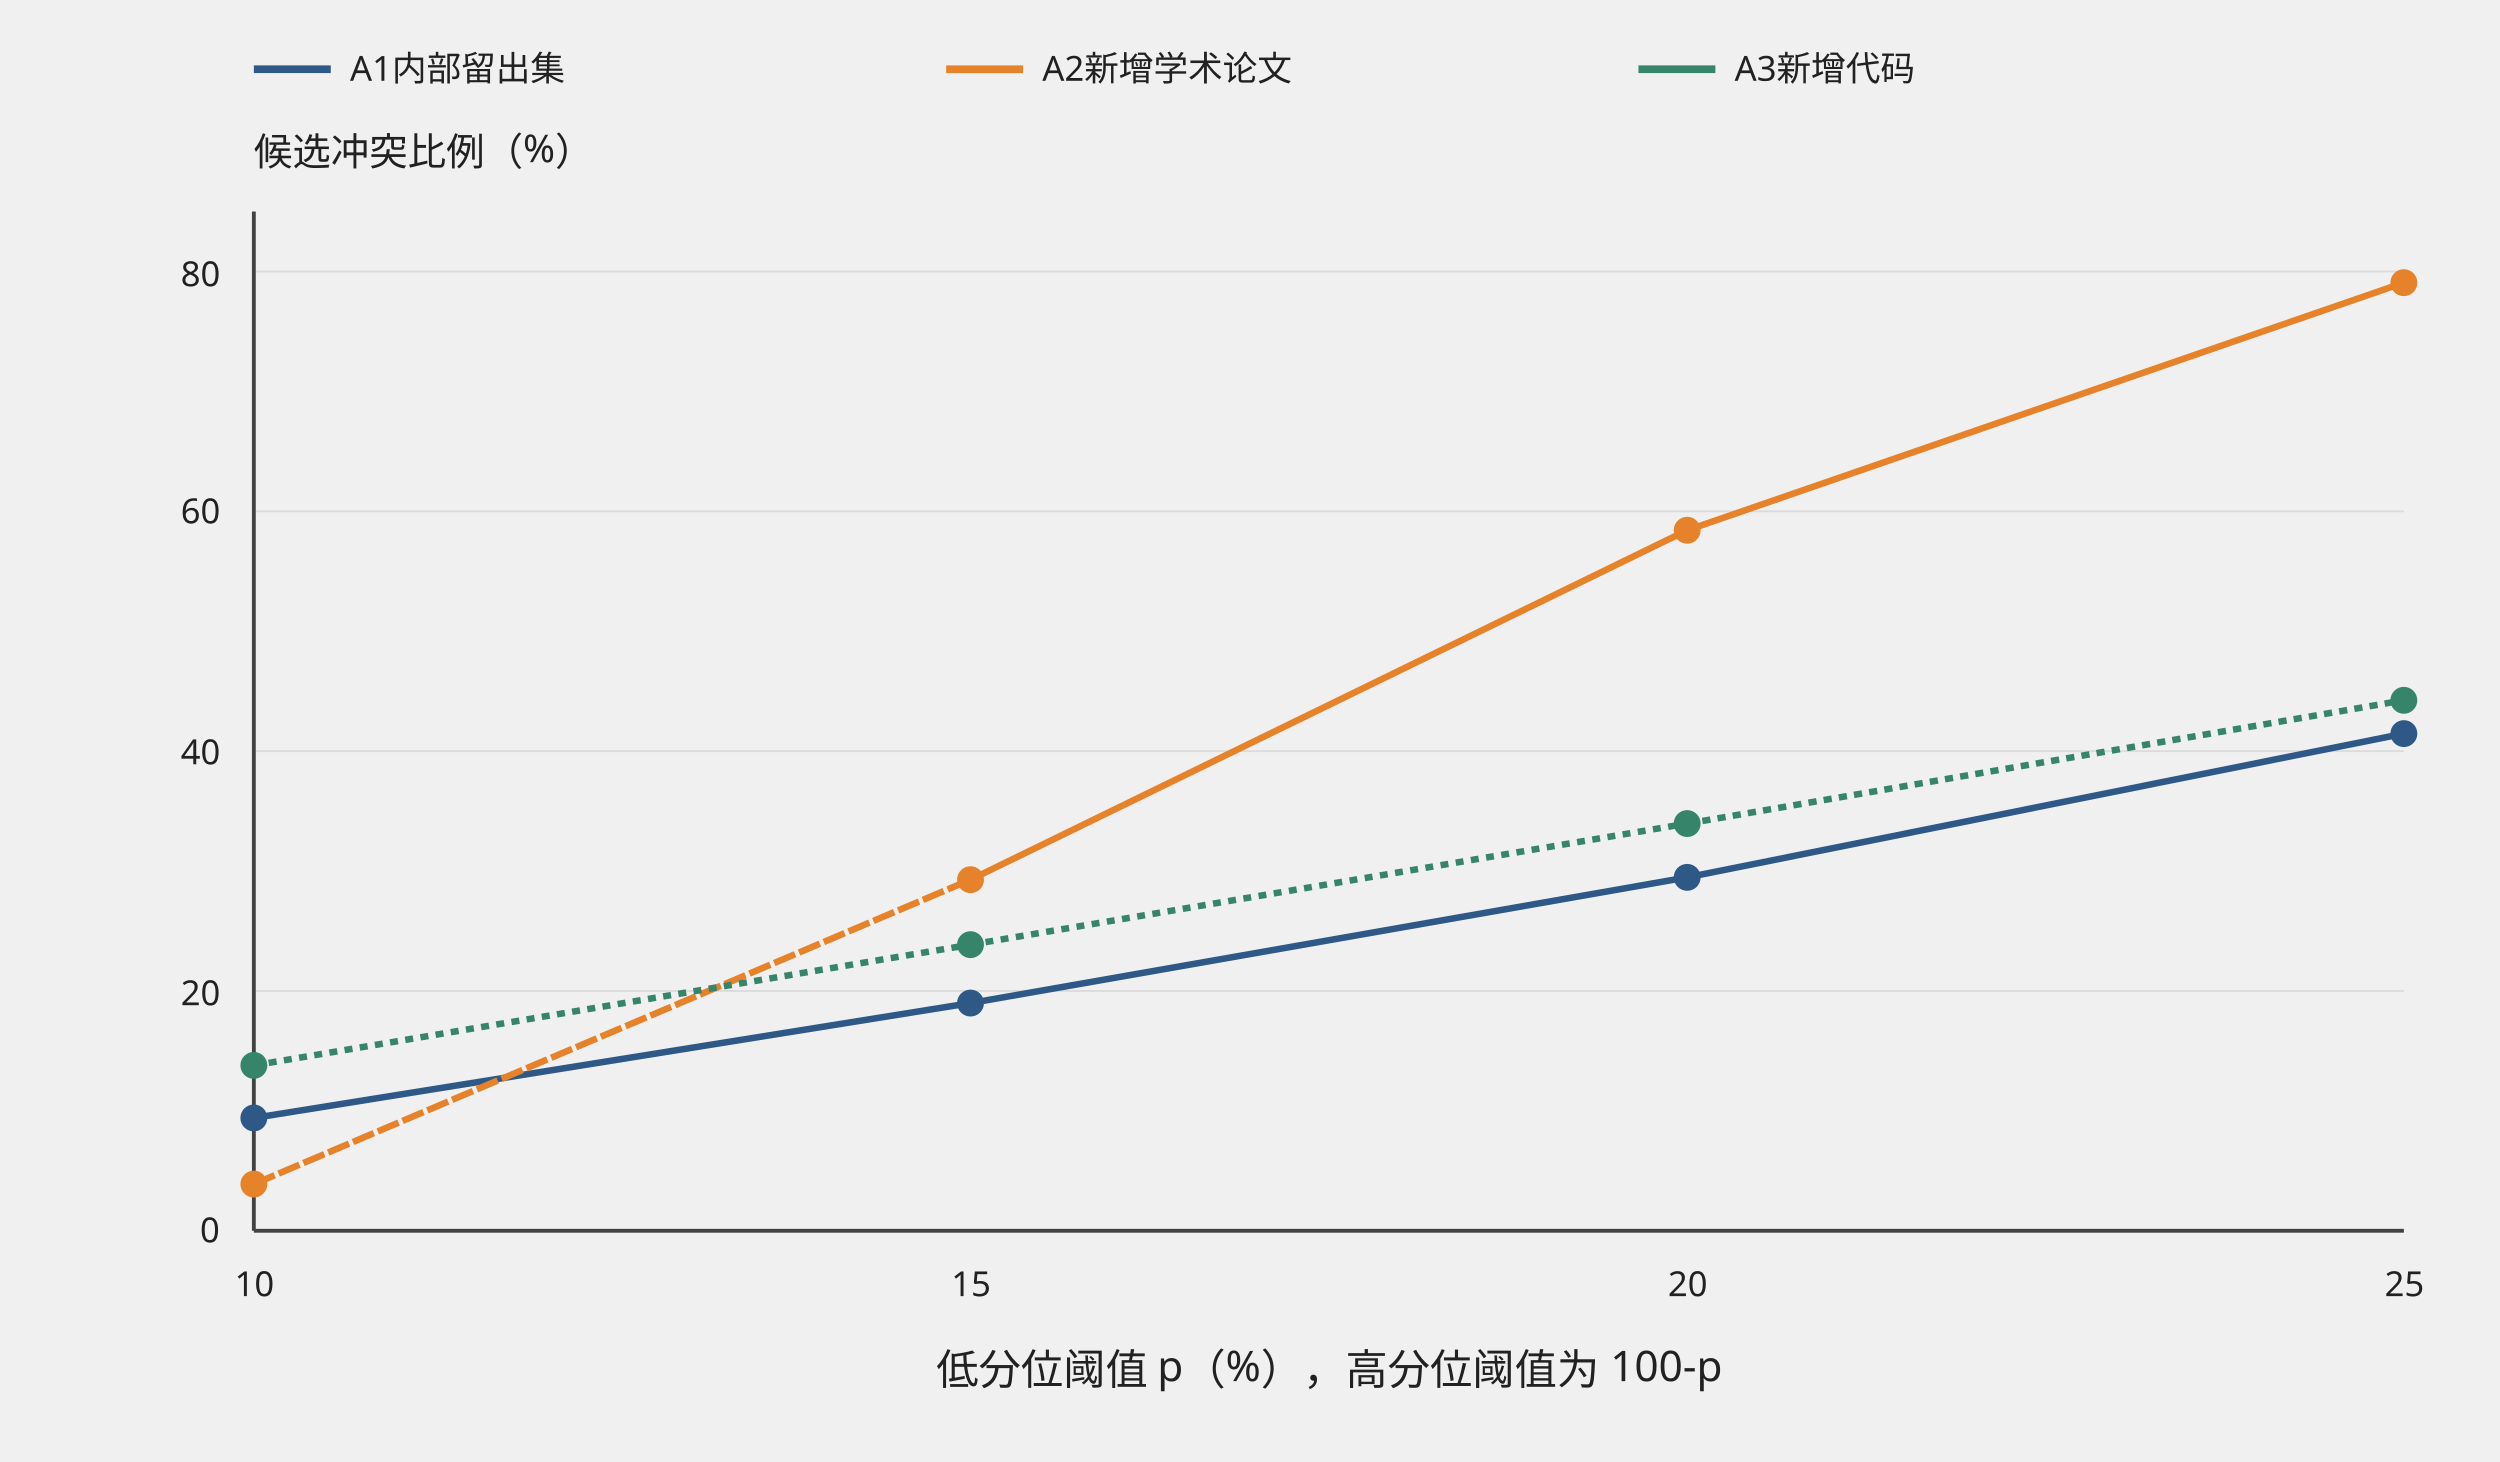
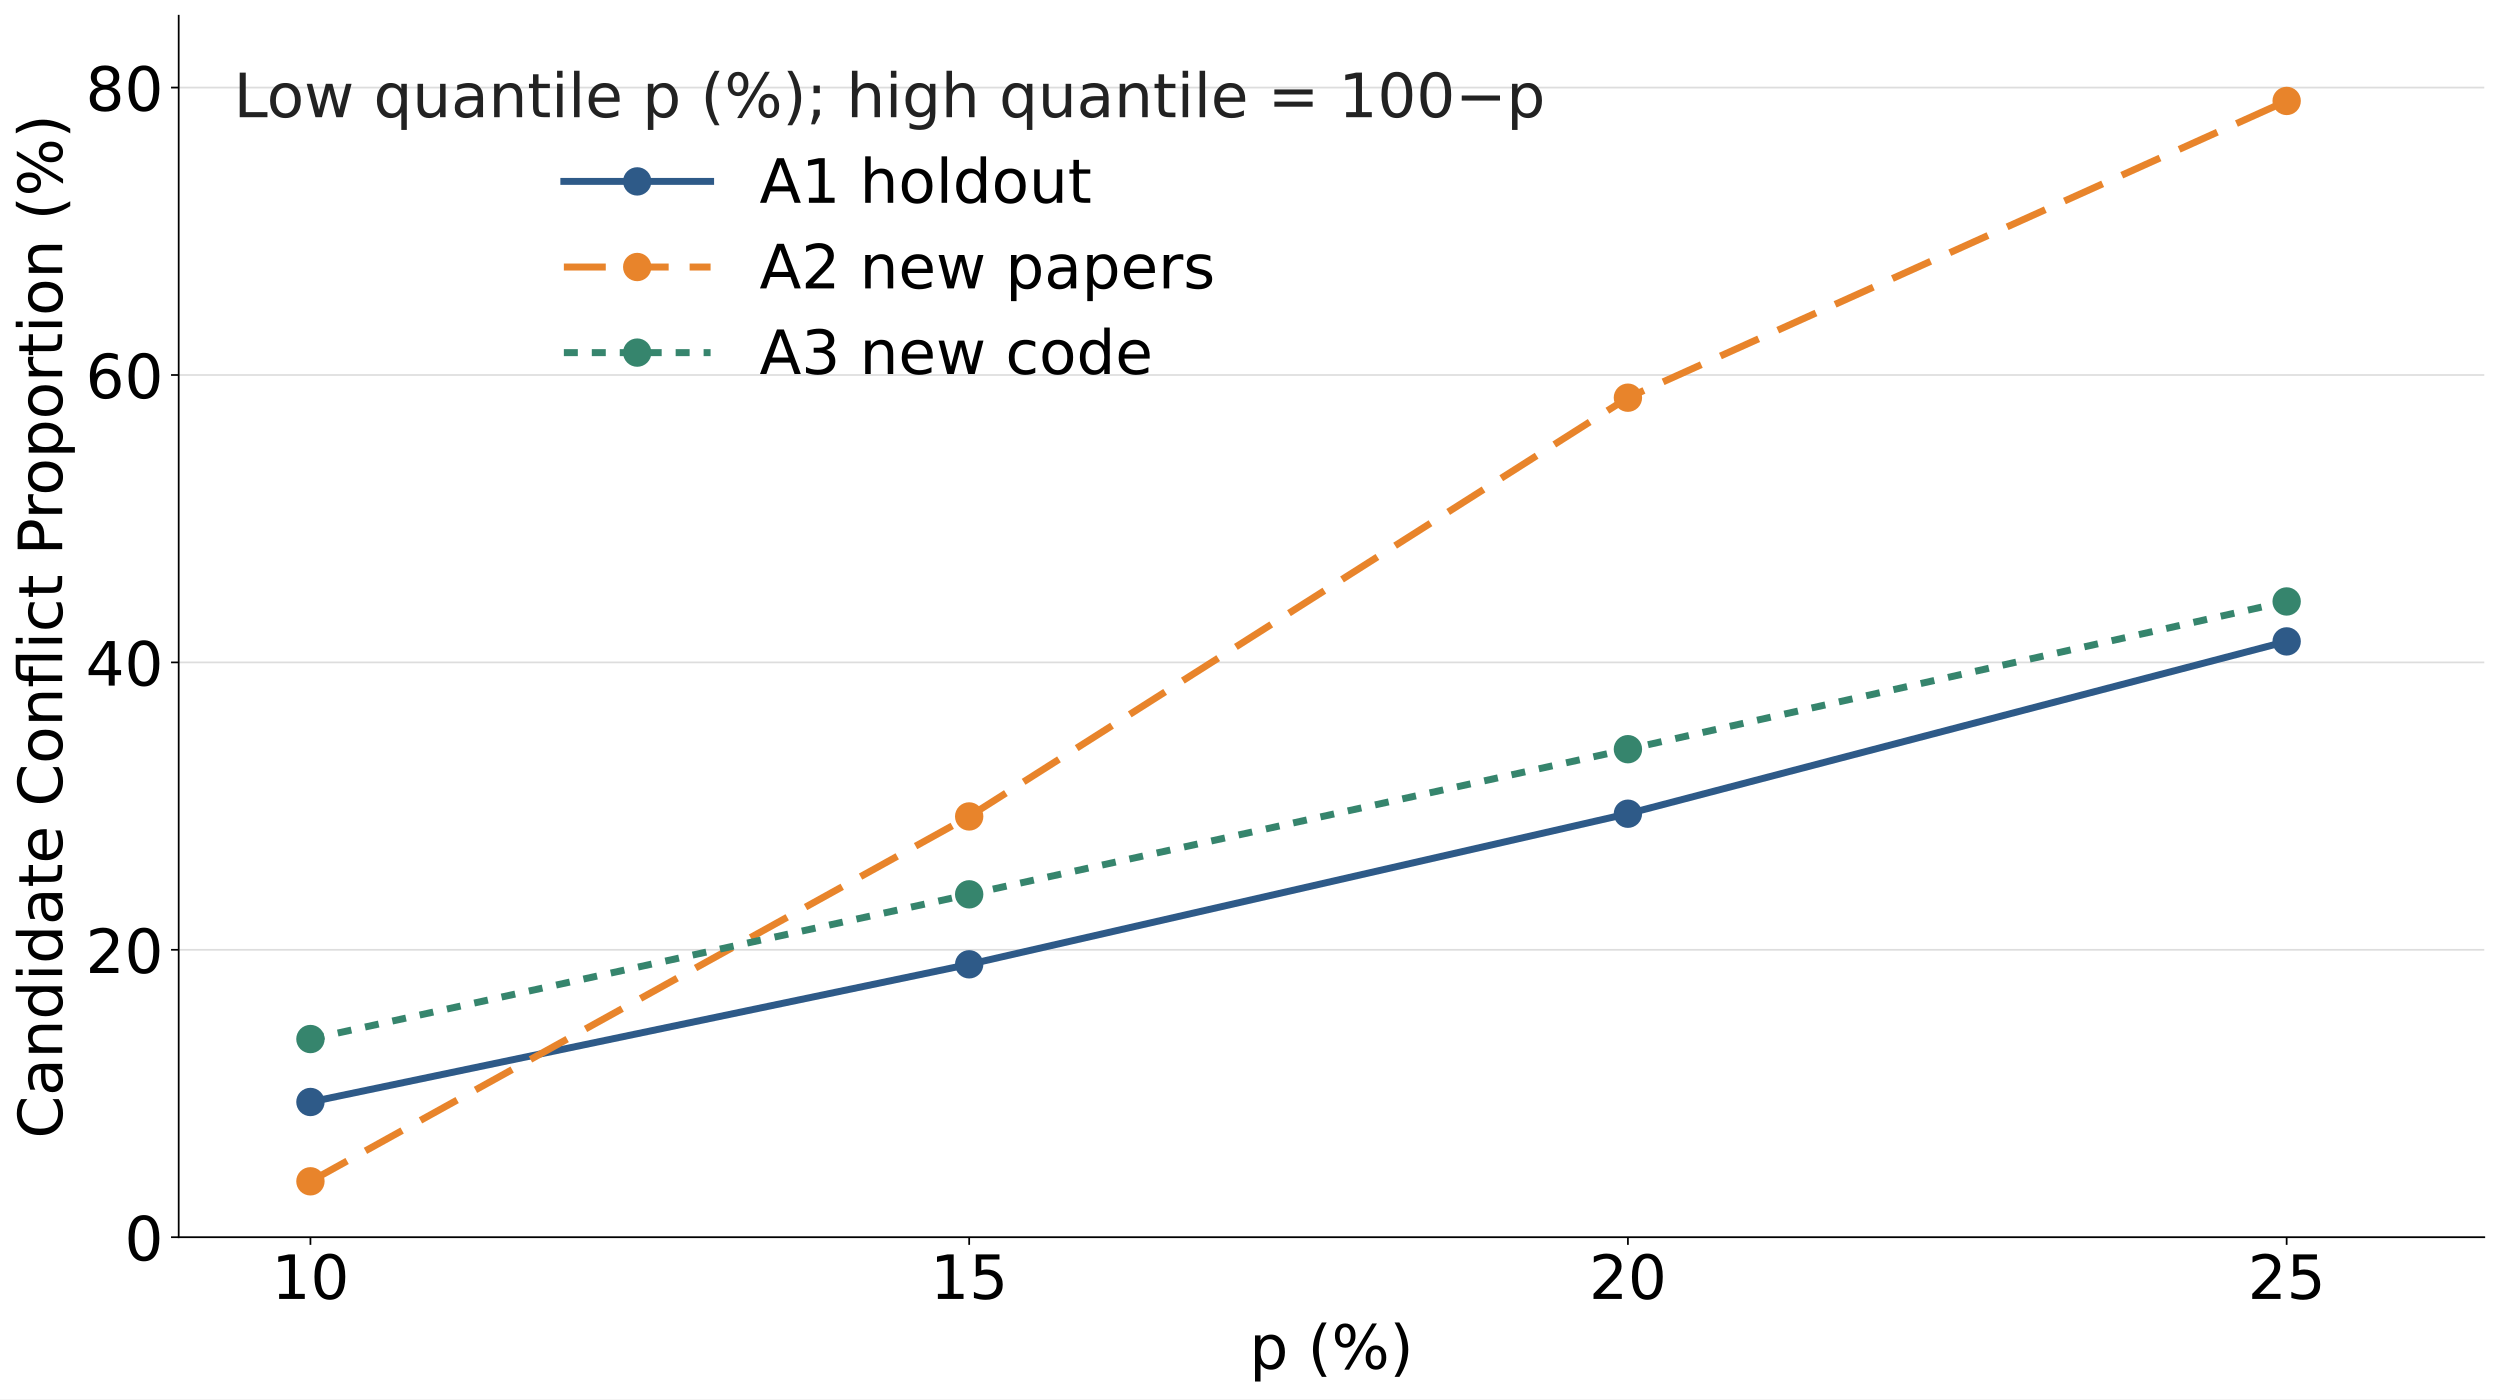
- <svg xmlns="http://www.w3.org/2000/svg" width="650" height="380" preserveAspectRatio="xMinYMin meet" viewBox="0 0 650 380" version="1.0" fill-rule="evenodd">
-   <clipPath id="clip">
-     <rect x="0" y="0" width="650" height="380" />
-   </clipPath>
-   <g id="group" transform="scale(1,-1) translate(0,-380)" style="clip-path: url(#clip)">
-     <g transform="">
-       <path d="M 66,60 L 625,60 Z" style="stroke: rgb(86%,86%,86%); stroke-linecap: butt; stroke-width: 0.5;" />
-       <text x="51.995" y="57.0" style="font-family: WPCChinese; font-size: 9px;fill: rgb(13%,13%,13%); stroke:none;" transform="translate(0,114) scale(1,-1)">0</text>
-       <path d="M 66,122.353 L 625,122.353 Z" style="stroke: rgb(86%,86%,86%); stroke-linecap: butt; stroke-width: 0.5;" />
-       <text x="46.989" y="119.353" style="font-family: WPCChinese; font-size: 9px;fill: rgb(13%,13%,13%); stroke:none;" transform="translate(0,238) scale(1,-1)">20</text>
-       <path d="M 66,184.706 L 625,184.706 Z" style="stroke: rgb(86%,86%,86%); stroke-linecap: butt; stroke-width: 0.5;" />
-       <text x="46.989" y="181.706" style="font-family: WPCChinese; font-size: 9px;fill: rgb(13%,13%,13%); stroke:none;" transform="translate(0,363) scale(1,-1)">40</text>
-       <path d="M 66,247.059 L 625,247.059 Z" style="stroke: rgb(86%,86%,86%); stroke-linecap: butt; stroke-width: 0.5;" />
-       <text x="46.989" y="244.059" style="font-family: WPCChinese; font-size: 9px;fill: rgb(13%,13%,13%); stroke:none;" transform="translate(0,488) scale(1,-1)">60</text>
-       <path d="M 66,309.412 L 625,309.412 Z" style="stroke: rgb(86%,86%,86%); stroke-linecap: butt; stroke-width: 0.5;" />
-       <text x="46.989" y="306.412" style="font-family: WPCChinese; font-size: 9px;fill: rgb(13%,13%,13%); stroke:none;" transform="translate(0,612) scale(1,-1)">80</text>
-       <text x="60.995" y="43" style="font-family: WPCChinese; font-size: 9px;fill: rgb(13%,13%,13%); stroke:none;" transform="translate(0,86) scale(1,-1)">10</text>
-       <text x="247.328" y="43" style="font-family: WPCChinese; font-size: 9px;fill: rgb(13%,13%,13%); stroke:none;" transform="translate(0,86) scale(1,-1)">15</text>
-       <text x="433.661" y="43" style="font-family: WPCChinese; font-size: 9px;fill: rgb(13%,13%,13%); stroke:none;" transform="translate(0,86) scale(1,-1)">20</text>
-       <text x="619.995" y="43" style="font-family: WPCChinese; font-size: 9px;fill: rgb(13%,13%,13%); stroke:none;" transform="translate(0,86) scale(1,-1)">25</text>
-       <path d="M 66,60 L 66,325 Z" style="stroke: rgb(26%,26%,26%); stroke-linecap: butt; stroke-width: 1;" />
-       <path d="M 66,60 L 625,60 Z" style="stroke: rgb(26%,26%,26%); stroke-linecap: butt; stroke-width: 1;" />
-       <text x="243.428" y="20" style="font-family: WPCChinese; font-size: 11px;fill: rgb(13%,13%,13%); stroke:none;" transform="translate(0,40) scale(1,-1)">低分位阈值 p（%），高分位阈值为 100-p</text>
-       <text x="66" y="337" style="font-family: WPCChinese; font-size: 10px;fill: rgb(13%,13%,13%); stroke:none;" transform="translate(0,674) scale(1,-1)">候选冲突比例（%）</text>
-       <path d="M 66,89.329 L 252.333,119.202 Z" style="stroke: rgb(18%,35%,53%); stroke-linecap: butt; stroke-width: 1.7;" />
-       <path d="M 252.333,119.202 L 438.667,151.888 Z" style="stroke: rgb(18%,35%,53%); stroke-linecap: butt; stroke-width: 1.7;" />
-       <path d="M 438.667,151.888 L 625,189.259 Z" style="stroke: rgb(18%,35%,53%); stroke-linecap: butt; stroke-width: 1.7;" />
-       <circle cx="66.0" cy="89.329" r="3" style="stroke: rgb(18%,35%,53%); stroke-linecap: butt; stroke-width: 1; fill: rgb(18%,35%,53%); fill-rule: evenodd;" />
-       <circle cx="252.333" cy="119.202" r="3" style="stroke: rgb(18%,35%,53%); stroke-linecap: butt; stroke-width: 1; fill: rgb(18%,35%,53%); fill-rule: evenodd;" />
-       <circle cx="438.667" cy="151.888" r="3" style="stroke: rgb(18%,35%,53%); stroke-linecap: butt; stroke-width: 1; fill: rgb(18%,35%,53%); fill-rule: evenodd;" />
-       <circle cx="625.0" cy="189.259" r="3" style="stroke: rgb(18%,35%,53%); stroke-linecap: butt; stroke-width: 1; fill: rgb(18%,35%,53%); fill-rule: evenodd;" />
-       <path d="M 66,362 L 86,362 Z" style="stroke: rgb(18%,35%,53%); stroke-linecap: butt; stroke-width: 2;" />
-       <text x="91" y="359" style="font-family: WPCChinese; font-size: 9px;fill: rgb(13%,13%,13%); stroke:none;" transform="translate(0,718) scale(1,-1)">A1内部留出集</text>
-       <path d="M 66,72.138 L 252.333,151.28 Z" style="stroke: rgb(90%,51%,16%); stroke-linecap: butt; stroke-width: 1.7; stroke-dasharray: 5, 2;" />
-       <path d="M 252.333,151.28 L 438.667,242.134 Z" style="stroke: rgb(90%,51%,16%); stroke-linecap: butt; stroke-width: 1.7; stroke-dasharray: 5, 2;" />
-       <path d="M 438.667,242.134 L 625,306.504 Z" style="stroke: rgb(90%,51%,16%); stroke-linecap: butt; stroke-width: 1.7; stroke-dasharray: 5, 2;" />
-       <circle cx="66.0" cy="72.138" r="3" style="stroke: rgb(90%,51%,16%); stroke-linecap: butt; stroke-width: 1; fill: rgb(90%,51%,16%); fill-rule: evenodd;" />
-       <circle cx="252.333" cy="151.28" r="3" style="stroke: rgb(90%,51%,16%); stroke-linecap: butt; stroke-width: 1; fill: rgb(90%,51%,16%); fill-rule: evenodd;" />
-       <circle cx="438.667" cy="242.134" r="3" style="stroke: rgb(90%,51%,16%); stroke-linecap: butt; stroke-width: 1; fill: rgb(90%,51%,16%); fill-rule: evenodd;" />
-       <circle cx="625.0" cy="306.504" r="3" style="stroke: rgb(90%,51%,16%); stroke-linecap: butt; stroke-width: 1; fill: rgb(90%,51%,16%); fill-rule: evenodd;" />
-       <path d="M 246,362 L 266,362 Z" style="stroke: rgb(90%,51%,16%); stroke-linecap: butt; stroke-width: 2;" />
-       <text x="271" y="359" style="font-family: WPCChinese; font-size: 9px;fill: rgb(13%,13%,13%); stroke:none;" transform="translate(0,718) scale(1,-1)">A2新增学术论文</text>
-       <path d="M 66,102.998 L 252.333,134.388 Z" style="stroke: rgb(21%,52%,42%); stroke-linecap: butt; stroke-width: 1.7; stroke-dasharray: 2, 2;" />
-       <path d="M 252.333,134.388 L 438.667,165.87 Z" style="stroke: rgb(21%,52%,42%); stroke-linecap: butt; stroke-width: 1.7; stroke-dasharray: 2, 2;" />
-       <path d="M 438.667,165.87 L 625,197.918 Z" style="stroke: rgb(21%,52%,42%); stroke-linecap: butt; stroke-width: 1.7; stroke-dasharray: 2, 2;" />
-       <circle cx="66.0" cy="102.998" r="3" style="stroke: rgb(21%,52%,42%); stroke-linecap: butt; stroke-width: 1; fill: rgb(21%,52%,42%); fill-rule: evenodd;" />
-       <circle cx="252.333" cy="134.388" r="3" style="stroke: rgb(21%,52%,42%); stroke-linecap: butt; stroke-width: 1; fill: rgb(21%,52%,42%); fill-rule: evenodd;" />
-       <circle cx="438.667" cy="165.87" r="3" style="stroke: rgb(21%,52%,42%); stroke-linecap: butt; stroke-width: 1; fill: rgb(21%,52%,42%); fill-rule: evenodd;" />
-       <circle cx="625.0" cy="197.918" r="3" style="stroke: rgb(21%,52%,42%); stroke-linecap: butt; stroke-width: 1; fill: rgb(21%,52%,42%); fill-rule: evenodd;" />
-       <path d="M 426,362 L 446,362 Z" style="stroke: rgb(21%,52%,42%); stroke-linecap: butt; stroke-width: 2;" />
-       <text x="451" y="359" style="font-family: WPCChinese; font-size: 9px;fill: rgb(13%,13%,13%); stroke:none;" transform="translate(0,718) scale(1,-1)">A3新增代码</text>
+ <svg xmlns="http://www.w3.org/2000/svg" xmlns:xlink="http://www.w3.org/1999/xlink" width="1144.912pt" height="640.8pt" viewBox="0 0 1144.912 640.8" version="1.1">
+   <defs>
+     <style type="text/css">*{stroke-linejoin: round; stroke-linecap: butt}</style>
+   </defs>
+   <g id="figure_1">
+     <g id="patch_1">
+       <path d="M 0 640.8  L 1144.912 640.8  L 1144.912 0  L 0 0  z " style="fill: #ffffff" />
+     </g>
+     <g id="axes_1">
+       <g id="patch_2">
+         <path d="M 81.832 566.6  L 1137.712 566.6  L 1137.712 7.2  L 81.832 7.2  z " style="fill: #ffffff" />
+       </g>
+       <g id="matplotlib.axis_1">
+         <g id="xtick_1">
+           <g id="line2d_1">
+             <defs>
+               <path id="m370b381558" d="M 0 0  L 0 3.5  " style="stroke: #000000; stroke-width: 0.8" />
+             </defs>
+             <g>
+               <use xlink:href="#m370b381558" x="142.168" y="566.6" style="stroke: #000000; stroke-width: 0.8" />
+             </g>
+           </g>
+           <g id="text_1">
+             <g transform="translate(124.3532 594.8734) scale(0.28 -0.28)">
+               <defs>
+                 <path id="DejaVuSans-14" d="M 794 531  L 1825 531  L 1825 4091  L 703 3866  L 703 4441  L 1819 4666  L 2450 4666  L 2450 531  L 3481 531  L 3481 0  L 794 0  L 794 531  z " transform="scale(0.015625)" />
+                 <path id="DejaVuSans-13" d="M 2034 4250  Q 1547 4250 1301 3770  Q 1056 3291 1056 2328  Q 1056 1369 1301 889  Q 1547 409 2034 409  Q 2525 409 2770 889  Q 3016 1369 3016 2328  Q 3016 3291 2770 3770  Q 2525 4250 2034 4250  z M 2034 4750  Q 2819 4750 3233 4129  Q 3647 3509 3647 2328  Q 3647 1150 3233 529  Q 2819 -91 2034 -91  Q 1250 -91 836 529  Q 422 1150 422 2328  Q 422 3509 836 4129  Q 1250 4750 2034 4750  z " transform="scale(0.015625)" />
+               </defs>
+               <use xlink:href="#DejaVuSans-14" />
+               <use xlink:href="#DejaVuSans-13" transform="translate(63.625 0)" />
+             </g>
+           </g>
+         </g>
+         <g id="xtick_2">
+           <g id="line2d_2">
+             <g>
+               <use xlink:href="#m370b381558" x="443.848" y="566.6" style="stroke: #000000; stroke-width: 0.8" />
+             </g>
+           </g>
+           <g id="text_2">
+             <g transform="translate(426.0332 594.8734) scale(0.28 -0.28)">
+               <defs>
+                 <path id="DejaVuSans-18" d="M 691 4666  L 3169 4666  L 3169 4134  L 1269 4134  L 1269 2991  Q 1406 3038 1543 3061  Q 1681 3084 1819 3084  Q 2600 3084 3056 2656  Q 3513 2228 3513 1497  Q 3513 744 3044 326  Q 2575 -91 1722 -91  Q 1428 -91 1123 -41  Q 819 9 494 109  L 494 744  Q 775 591 1075 516  Q 1375 441 1709 441  Q 2250 441 2565 725  Q 2881 1009 2881 1497  Q 2881 1984 2565 2268  Q 2250 2553 1709 2553  Q 1456 2553 1204 2497  Q 953 2441 691 2322  L 691 4666  z " transform="scale(0.015625)" />
+               </defs>
+               <use xlink:href="#DejaVuSans-14" />
+               <use xlink:href="#DejaVuSans-18" transform="translate(63.625 0)" />
+             </g>
+           </g>
+         </g>
+         <g id="xtick_3">
+           <g id="line2d_3">
+             <g>
+               <use xlink:href="#m370b381558" x="745.528" y="566.6" style="stroke: #000000; stroke-width: 0.8" />
+             </g>
+           </g>
+           <g id="text_3">
+             <g transform="translate(727.7132 594.8734) scale(0.28 -0.28)">
+               <defs>
+                 <path id="DejaVuSans-15" d="M 1228 531  L 3431 531  L 3431 0  L 469 0  L 469 531  Q 828 903 1448 1529  Q 2069 2156 2228 2338  Q 2531 2678 2651 2914  Q 2772 3150 2772 3378  Q 2772 3750 2511 3984  Q 2250 4219 1831 4219  Q 1534 4219 1204 4116  Q 875 4013 500 3803  L 500 4441  Q 881 4594 1212 4672  Q 1544 4750 1819 4750  Q 2544 4750 2975 4387  Q 3406 4025 3406 3419  Q 3406 3131 3298 2873  Q 3191 2616 2906 2266  Q 2828 2175 2409 1742  Q 1991 1309 1228 531  z " transform="scale(0.015625)" />
+               </defs>
+               <use xlink:href="#DejaVuSans-15" />
+               <use xlink:href="#DejaVuSans-13" transform="translate(63.625 0)" />
+             </g>
+           </g>
+         </g>
+         <g id="xtick_4">
+           <g id="line2d_4">
+             <g>
+               <use xlink:href="#m370b381558" x="1047.208" y="566.6" style="stroke: #000000; stroke-width: 0.8" />
+             </g>
+           </g>
+           <g id="text_4">
+             <g transform="translate(1029.393 594.8734) scale(0.28 -0.28)">
+               <use xlink:href="#DejaVuSans-15" />
+               <use xlink:href="#DejaVuSans-18" transform="translate(63.625 0)" />
+             </g>
+           </g>
+         </g>
+         <g id="text_5">
+           <g transform="translate(572.2084 626.8734) scale(0.28 -0.28)">
+             <defs>
+               <path id="DejaVuSans-53" d="M 1159 525  L 1159 -1331  L 581 -1331  L 581 3500  L 1159 3500  L 1159 2969  Q 1341 3281 1617 3432  Q 1894 3584 2278 3584  Q 2916 3584 3314 3078  Q 3713 2572 3713 1747  Q 3713 922 3314 415  Q 2916 -91 2278 -91  Q 1894 -91 1617 61  Q 1341 213 1159 525  z M 3116 1747  Q 3116 2381 2855 2742  Q 2594 3103 2138 3103  Q 1681 3103 1420 2742  Q 1159 2381 1159 1747  Q 1159 1113 1420 752  Q 1681 391 2138 391  Q 2594 391 2855 752  Q 3116 1113 3116 1747  z " transform="scale(0.015625)" />
+               <path id="DejaVuSans-3" transform="scale(0.015625)" />
+               <path id="DejaVuSans-b" d="M 1984 4856  Q 1566 4138 1362 3434  Q 1159 2731 1159 2009  Q 1159 1288 1364 580  Q 1569 -128 1984 -844  L 1484 -844  Q 1016 -109 783 600  Q 550 1309 550 2009  Q 550 2706 781 3412  Q 1013 4119 1484 4856  L 1984 4856  z " transform="scale(0.015625)" />
+               <path id="DejaVuSans-8" d="M 4653 2053  Q 4381 2053 4226 1822  Q 4072 1591 4072 1178  Q 4072 772 4226 539  Q 4381 306 4653 306  Q 4919 306 5073 539  Q 5228 772 5228 1178  Q 5228 1588 5073 1820  Q 4919 2053 4653 2053  z M 4653 2450  Q 5147 2450 5437 2106  Q 5728 1763 5728 1178  Q 5728 594 5436 251  Q 5144 -91 4653 -91  Q 4153 -91 3862 251  Q 3572 594 3572 1178  Q 3572 1766 3864 2108  Q 4156 2450 4653 2450  z M 1428 4353  Q 1159 4353 1004 4120  Q 850 3888 850 3481  Q 850 3069 1003 2837  Q 1156 2606 1428 2606  Q 1700 2606 1854 2837  Q 2009 3069 2009 3481  Q 2009 3884 1853 4118  Q 1697 4353 1428 4353  z M 4250 4750  L 4750 4750  L 1831 -91  L 1331 -91  L 4250 4750  z M 1428 4750  Q 1922 4750 2215 4408  Q 2509 4066 2509 3481  Q 2509 2891 2217 2550  Q 1925 2209 1428 2209  Q 931 2209 642 2551  Q 353 2894 353 3481  Q 353 4063 643 4406  Q 934 4750 1428 4750  z " transform="scale(0.015625)" />
+               <path id="DejaVuSans-c" d="M 513 4856  L 1013 4856  Q 1481 4119 1714 3412  Q 1947 2706 1947 2009  Q 1947 1309 1714 600  Q 1481 -109 1013 -844  L 513 -844  Q 928 -128 1133 580  Q 1338 1288 1338 2009  Q 1338 2731 1133 3434  Q 928 4138 513 4856  z " transform="scale(0.015625)" />
+             </defs>
+             <use xlink:href="#DejaVuSans-53" />
+             <use xlink:href="#DejaVuSans-3" transform="translate(63.48438 0)" />
+             <use xlink:href="#DejaVuSans-b" transform="translate(95.26562 0)" />
+             <use xlink:href="#DejaVuSans-8" transform="translate(134.2812 0)" />
+             <use xlink:href="#DejaVuSans-c" transform="translate(229.2969 0)" />
+           </g>
+         </g>
+       </g>
+       <g id="matplotlib.axis_2">
+         <g id="ytick_1">
+           <g id="line2d_5">
+             <path d="M 81.832 566.6  L 1137.712 566.6  " clip-path="url(#p9a1bcb1b93)" style="fill: none; stroke: #dddddd; stroke-width: 0.8; stroke-linecap: square" />
+           </g>
+           <g id="line2d_6">
+             <defs>
+               <path id="m2945b0b001" d="M 0 0  L -3.5 0  " style="stroke: #000000; stroke-width: 0.8" />
+             </defs>
+             <g>
+               <use xlink:href="#m2945b0b001" x="81.832" y="566.6" style="stroke: #000000; stroke-width: 0.8" />
+             </g>
+           </g>
+           <g id="text_6">
+             <g transform="translate(57.01719 577.2367) scale(0.28 -0.28)">
+               <use xlink:href="#DejaVuSans-13" />
+             </g>
+           </g>
+         </g>
+         <g id="ytick_2">
+           <g id="line2d_7">
+             <path d="M 81.832 434.976  L 1137.712 434.976  " clip-path="url(#p9a1bcb1b93)" style="fill: none; stroke: #dddddd; stroke-width: 0.8; stroke-linecap: square" />
+           </g>
+           <g id="line2d_8">
+             <g>
+               <use xlink:href="#m2945b0b001" x="81.832" y="434.976" style="stroke: #000000; stroke-width: 0.8" />
+             </g>
+           </g>
+           <g id="text_7">
+             <g transform="translate(39.20219 445.6132) scale(0.28 -0.28)">
+               <use xlink:href="#DejaVuSans-15" />
+               <use xlink:href="#DejaVuSans-13" transform="translate(63.625 0)" />
+             </g>
+           </g>
+         </g>
+         <g id="ytick_3">
+           <g id="line2d_9">
+             <path d="M 81.832 303.353  L 1137.712 303.353  " clip-path="url(#p9a1bcb1b93)" style="fill: none; stroke: #dddddd; stroke-width: 0.8; stroke-linecap: square" />
+           </g>
+           <g id="line2d_10">
+             <g>
+               <use xlink:href="#m2945b0b001" x="81.832" y="303.353" style="stroke: #000000; stroke-width: 0.8" />
+             </g>
+           </g>
+           <g id="text_8">
+             <g transform="translate(39.20219 313.9897) scale(0.28 -0.28)">
+               <defs>
+                 <path id="DejaVuSans-17" d="M 2419 4116  L 825 1625  L 2419 1625  L 2419 4116  z M 2253 4666  L 3047 4666  L 3047 1625  L 3713 1625  L 3713 1100  L 3047 1100  L 3047 0  L 2419 0  L 2419 1100  L 313 1100  L 313 1709  L 2253 4666  z " transform="scale(0.015625)" />
+               </defs>
+               <use xlink:href="#DejaVuSans-17" />
+               <use xlink:href="#DejaVuSans-13" transform="translate(63.625 0)" />
+             </g>
+           </g>
+         </g>
+         <g id="ytick_4">
+           <g id="line2d_11">
+             <path d="M 81.832 171.729  L 1137.712 171.729  " clip-path="url(#p9a1bcb1b93)" style="fill: none; stroke: #dddddd; stroke-width: 0.8; stroke-linecap: square" />
+           </g>
+           <g id="line2d_12">
+             <g>
+               <use xlink:href="#m2945b0b001" x="81.832" y="171.729" style="stroke: #000000; stroke-width: 0.8" />
+             </g>
+           </g>
+           <g id="text_9">
+             <g transform="translate(39.20219 182.3661) scale(0.28 -0.28)">
+               <defs>
+                 <path id="DejaVuSans-19" d="M 2113 2584  Q 1688 2584 1439 2293  Q 1191 2003 1191 1497  Q 1191 994 1439 701  Q 1688 409 2113 409  Q 2538 409 2786 701  Q 3034 994 3034 1497  Q 3034 2003 2786 2293  Q 2538 2584 2113 2584  z M 3366 4563  L 3366 3988  Q 3128 4100 2886 4159  Q 2644 4219 2406 4219  Q 1781 4219 1451 3797  Q 1122 3375 1075 2522  Q 1259 2794 1537 2939  Q 1816 3084 2150 3084  Q 2853 3084 3261 2657  Q 3669 2231 3669 1497  Q 3669 778 3244 343  Q 2819 -91 2113 -91  Q 1303 -91 875 529  Q 447 1150 447 2328  Q 447 3434 972 4092  Q 1497 4750 2381 4750  Q 2619 4750 2861 4703  Q 3103 4656 3366 4563  z " transform="scale(0.015625)" />
+               </defs>
+               <use xlink:href="#DejaVuSans-19" />
+               <use xlink:href="#DejaVuSans-13" transform="translate(63.625 0)" />
+             </g>
+           </g>
+         </g>
+         <g id="ytick_5">
+           <g id="line2d_13">
+             <path d="M 81.832 40.106  L 1137.712 40.106  " clip-path="url(#p9a1bcb1b93)" style="fill: none; stroke: #dddddd; stroke-width: 0.8; stroke-linecap: square" />
+           </g>
+           <g id="line2d_14">
+             <g>
+               <use xlink:href="#m2945b0b001" x="81.832" y="40.106" style="stroke: #000000; stroke-width: 0.8" />
+             </g>
+           </g>
+           <g id="text_10">
+             <g transform="translate(39.20219 50.7426) scale(0.28 -0.28)">
+               <defs>
+                 <path id="DejaVuSans-1b" d="M 2034 2216  Q 1584 2216 1326 1975  Q 1069 1734 1069 1313  Q 1069 891 1326 650  Q 1584 409 2034 409  Q 2484 409 2743 651  Q 3003 894 3003 1313  Q 3003 1734 2745 1975  Q 2488 2216 2034 2216  z M 1403 2484  Q 997 2584 770 2862  Q 544 3141 544 3541  Q 544 4100 942 4425  Q 1341 4750 2034 4750  Q 2731 4750 3128 4425  Q 3525 4100 3525 3541  Q 3525 3141 3298 2862  Q 3072 2584 2669 2484  Q 3125 2378 3379 2068  Q 3634 1759 3634 1313  Q 3634 634 3220 271  Q 2806 -91 2034 -91  Q 1263 -91 848 271  Q 434 634 434 1313  Q 434 1759 690 2068  Q 947 2378 1403 2484  z M 1172 3481  Q 1172 3119 1398 2916  Q 1625 2713 2034 2713  Q 2441 2713 2670 2916  Q 2900 3119 2900 3481  Q 2900 3844 2670 4047  Q 2441 4250 2034 4250  Q 1625 4250 1398 4047  Q 1172 3844 1172 3481  z " transform="scale(0.015625)" />
+               </defs>
+               <use xlink:href="#DejaVuSans-1b" />
+               <use xlink:href="#DejaVuSans-13" transform="translate(63.625 0)" />
+             </g>
+           </g>
+         </g>
+         <g id="text_11">
+           <g transform="translate(28.47563 521.3934) rotate(-90) scale(0.28 -0.28)">
+             <defs>
+               <path id="DejaVuSans-26" d="M 4122 4306  L 4122 3641  Q 3803 3938 3442 4084  Q 3081 4231 2675 4231  Q 1875 4231 1450 3742  Q 1025 3253 1025 2328  Q 1025 1406 1450 917  Q 1875 428 2675 428  Q 3081 428 3442 575  Q 3803 722 4122 1019  L 4122 359  Q 3791 134 3420 21  Q 3050 -91 2638 -91  Q 1578 -91 968 557  Q 359 1206 359 2328  Q 359 3453 968 4101  Q 1578 4750 2638 4750  Q 3056 4750 3426 4639  Q 3797 4528 4122 4306  z " transform="scale(0.015625)" />
+               <path id="DejaVuSans-44" d="M 2194 1759  Q 1497 1759 1228 1600  Q 959 1441 959 1056  Q 959 750 1161 570  Q 1363 391 1709 391  Q 2188 391 2477 730  Q 2766 1069 2766 1631  L 2766 1759  L 2194 1759  z M 3341 1997  L 3341 0  L 2766 0  L 2766 531  Q 2569 213 2275 61  Q 1981 -91 1556 -91  Q 1019 -91 701 211  Q 384 513 384 1019  Q 384 1609 779 1909  Q 1175 2209 1959 2209  L 2766 2209  L 2766 2266  Q 2766 2663 2505 2880  Q 2244 3097 1772 3097  Q 1472 3097 1187 3025  Q 903 2953 641 2809  L 641 3341  Q 956 3463 1253 3523  Q 1550 3584 1831 3584  Q 2591 3584 2966 3190  Q 3341 2797 3341 1997  z " transform="scale(0.015625)" />
+               <path id="DejaVuSans-51" d="M 3513 2113  L 3513 0  L 2938 0  L 2938 2094  Q 2938 2591 2744 2837  Q 2550 3084 2163 3084  Q 1697 3084 1428 2787  Q 1159 2491 1159 1978  L 1159 0  L 581 0  L 581 3500  L 1159 3500  L 1159 2956  Q 1366 3272 1645 3428  Q 1925 3584 2291 3584  Q 2894 3584 3203 3211  Q 3513 2838 3513 2113  z " transform="scale(0.015625)" />
+               <path id="DejaVuSans-47" d="M 2906 2969  L 2906 4863  L 3481 4863  L 3481 0  L 2906 0  L 2906 525  Q 2725 213 2448 61  Q 2172 -91 1784 -91  Q 1150 -91 751 415  Q 353 922 353 1747  Q 353 2572 751 3078  Q 1150 3584 1784 3584  Q 2172 3584 2448 3432  Q 2725 3281 2906 2969  z M 947 1747  Q 947 1113 1208 752  Q 1469 391 1925 391  Q 2381 391 2643 752  Q 2906 1113 2906 1747  Q 2906 2381 2643 2742  Q 2381 3103 1925 3103  Q 1469 3103 1208 2742  Q 947 2381 947 1747  z " transform="scale(0.015625)" />
+               <path id="DejaVuSans-4c" d="M 603 3500  L 1178 3500  L 1178 0  L 603 0  L 603 3500  z M 603 4863  L 1178 4863  L 1178 4134  L 603 4134  L 603 4863  z " transform="scale(0.015625)" />
+               <path id="DejaVuSans-57" d="M 1172 4494  L 1172 3500  L 2356 3500  L 2356 3053  L 1172 3053  L 1172 1153  Q 1172 725 1289 603  Q 1406 481 1766 481  L 2356 481  L 2356 0  L 1766 0  Q 1100 0 847 248  Q 594 497 594 1153  L 594 3053  L 172 3053  L 172 3500  L 594 3500  L 594 4494  L 1172 4494  z " transform="scale(0.015625)" />
+               <path id="DejaVuSans-48" d="M 3597 1894  L 3597 1613  L 953 1613  Q 991 1019 1311 708  Q 1631 397 2203 397  Q 2534 397 2845 478  Q 3156 559 3463 722  L 3463 178  Q 3153 47 2828 -22  Q 2503 -91 2169 -91  Q 1331 -91 842 396  Q 353 884 353 1716  Q 353 2575 817 3079  Q 1281 3584 2069 3584  Q 2775 3584 3186 3129  Q 3597 2675 3597 1894  z M 3022 2063  Q 3016 2534 2758 2815  Q 2500 3097 2075 3097  Q 1594 3097 1305 2825  Q 1016 2553 972 2059  L 3022 2063  z " transform="scale(0.015625)" />
+               <path id="DejaVuSans-52" d="M 1959 3097  Q 1497 3097 1228 2736  Q 959 2375 959 1747  Q 959 1119 1226 758  Q 1494 397 1959 397  Q 2419 397 2687 759  Q 2956 1122 2956 1747  Q 2956 2369 2687 2733  Q 2419 3097 1959 3097  z M 1959 3584  Q 2709 3584 3137 3096  Q 3566 2609 3566 1747  Q 3566 888 3137 398  Q 2709 -91 1959 -91  Q 1206 -91 779 398  Q 353 888 353 1747  Q 353 2609 779 3096  Q 1206 3584 1959 3584  z " transform="scale(0.015625)" />
+               <path id="DejaVuSans-13b0" d="M 1831 4863  L 3431 4863  L 3431 0  L 2853 0  L 2853 4384  L 1825 4384  Q 1516 4384 1395 4259  Q 1275 4134 1275 3809  L 1275 3500  L 2222 3500  L 2222 3053  L 1275 3053  L 1275 0  L 697 0  L 697 3053  L 147 3053  L 147 3500  L 697 3500  L 697 3744  Q 697 4328 969 4595  Q 1241 4863 1831 4863  z " transform="scale(0.015625)" />
+               <path id="DejaVuSans-46" d="M 3122 3366  L 3122 2828  Q 2878 2963 2633 3030  Q 2388 3097 2138 3097  Q 1578 3097 1268 2742  Q 959 2388 959 1747  Q 959 1106 1268 751  Q 1578 397 2138 397  Q 2388 397 2633 464  Q 2878 531 3122 666  L 3122 134  Q 2881 22 2623 -34  Q 2366 -91 2075 -91  Q 1284 -91 818 406  Q 353 903 353 1747  Q 353 2603 823 3093  Q 1294 3584 2113 3584  Q 2378 3584 2631 3529  Q 2884 3475 3122 3366  z " transform="scale(0.015625)" />
+               <path id="DejaVuSans-33" d="M 1259 4147  L 1259 2394  L 2053 2394  Q 2494 2394 2734 2622  Q 2975 2850 2975 3272  Q 2975 3691 2734 3919  Q 2494 4147 2053 4147  L 1259 4147  z M 628 4666  L 2053 4666  Q 2838 4666 3239 4311  Q 3641 3956 3641 3272  Q 3641 2581 3239 2228  Q 2838 1875 2053 1875  L 1259 1875  L 1259 0  L 628 0  L 628 4666  z " transform="scale(0.015625)" />
+               <path id="DejaVuSans-55" d="M 2631 2963  Q 2534 3019 2420 3045  Q 2306 3072 2169 3072  Q 1681 3072 1420 2755  Q 1159 2438 1159 1844  L 1159 0  L 581 0  L 581 3500  L 1159 3500  L 1159 2956  Q 1341 3275 1631 3429  Q 1922 3584 2338 3584  Q 2397 3584 2469 3576  Q 2541 3569 2628 3553  L 2631 2963  z " transform="scale(0.015625)" />
+             </defs>
+             <use xlink:href="#DejaVuSans-26" />
+             <use xlink:href="#DejaVuSans-44" transform="translate(69.82812 0)" />
+             <use xlink:href="#DejaVuSans-51" transform="translate(131.1094 0)" />
+             <use xlink:href="#DejaVuSans-47" transform="translate(194.4844 0)" />
+             <use xlink:href="#DejaVuSans-4c" transform="translate(257.9688 0)" />
+             <use xlink:href="#DejaVuSans-47" transform="translate(285.75 0)" />
+             <use xlink:href="#DejaVuSans-44" transform="translate(349.2344 0)" />
+             <use xlink:href="#DejaVuSans-57" transform="translate(410.5156 0)" />
+             <use xlink:href="#DejaVuSans-48" transform="translate(449.7188 0)" />
+             <use xlink:href="#DejaVuSans-3" transform="translate(511.25 0)" />
+             <use xlink:href="#DejaVuSans-26" transform="translate(543.0312 0)" />
+             <use xlink:href="#DejaVuSans-52" transform="translate(612.8594 0)" />
+             <use xlink:href="#DejaVuSans-51" transform="translate(674.0469 0)" />
+             <use xlink:href="#DejaVuSans-13b0" transform="translate(737.4219 0)" />
+             <use xlink:href="#DejaVuSans-4c" transform="translate(800.4062 0)" />
+             <use xlink:href="#DejaVuSans-46" transform="translate(828.1875 0)" />
+             <use xlink:href="#DejaVuSans-57" transform="translate(883.1719 0)" />
+             <use xlink:href="#DejaVuSans-3" transform="translate(922.375 0)" />
+             <use xlink:href="#DejaVuSans-33" transform="translate(954.1562 0)" />
+             <use xlink:href="#DejaVuSans-55" transform="translate(1012.703 0)" />
+             <use xlink:href="#DejaVuSans-52" transform="translate(1051.609 0)" />
+             <use xlink:href="#DejaVuSans-53" transform="translate(1112.797 0)" />
+             <use xlink:href="#DejaVuSans-52" transform="translate(1176.281 0)" />
+             <use xlink:href="#DejaVuSans-55" transform="translate(1237.469 0)" />
+             <use xlink:href="#DejaVuSans-57" transform="translate(1278.578 0)" />
+             <use xlink:href="#DejaVuSans-4c" transform="translate(1317.781 0)" />
+             <use xlink:href="#DejaVuSans-52" transform="translate(1345.562 0)" />
+             <use xlink:href="#DejaVuSans-51" transform="translate(1406.75 0)" />
+             <use xlink:href="#DejaVuSans-3" transform="translate(1470.125 0)" />
+             <use xlink:href="#DejaVuSans-b" transform="translate(1501.906 0)" />
+             <use xlink:href="#DejaVuSans-8" transform="translate(1540.922 0)" />
+             <use xlink:href="#DejaVuSans-c" transform="translate(1635.938 0)" />
+           </g>
+         </g>
+       </g>
+       <g id="line2d_15">
+         <path d="M 142.168 504.671  L 443.848 441.623  L 745.528 372.653  L 1047.208 293.744  " style="fill: none; stroke: #2e5a88; stroke-width: 3.2; stroke-linecap: square" />
+         <defs>
+           <path id="m292ab2f4f8" d="M 0 6  C 1.591 6 3.117 5.368 4.243 4.243  C 5.368 3.117 6 1.591 6 0  C 6 -1.591 5.368 -3.117 4.243 -4.243  C 3.117 -5.368 1.591 -6 0 -6  C -1.591 -6 -3.117 -5.368 -4.243 -4.243  C -5.368 -3.117 -6 -1.591 -6 0  C -6 1.591 -5.368 3.117 -4.243 4.243  C -3.117 5.368 -1.591 6 0 6  z " style="stroke: #2e5a88" />
+         </defs>
+         <g>
+           <use xlink:href="#m292ab2f4f8" x="142.168" y="504.671" style="fill: #2e5a88; stroke: #2e5a88" />
+           <use xlink:href="#m292ab2f4f8" x="443.848" y="441.623" style="fill: #2e5a88; stroke: #2e5a88" />
+           <use xlink:href="#m292ab2f4f8" x="745.528" y="372.653" style="fill: #2e5a88; stroke: #2e5a88" />
+           <use xlink:href="#m292ab2f4f8" x="1047.208" y="293.744" style="fill: #2e5a88; stroke: #2e5a88" />
+         </g>
+       </g>
+       <g id="line2d_16">
+         <path d="M 142.168 540.999  L 443.848 373.903  L 745.528 182.128  L 1047.208 46.226  " style="fill: none; stroke-dasharray: 19.2,9.6; stroke-dashoffset: 0; stroke: #e8842b; stroke-width: 3.2" />
+         <defs>
+           <path id="mcfb5f8904b" d="M 0 6  C 1.591 6 3.117 5.368 4.243 4.243  C 5.368 3.117 6 1.591 6 0  C 6 -1.591 5.368 -3.117 4.243 -4.243  C 3.117 -5.368 1.591 -6 0 -6  C -1.591 -6 -3.117 -5.368 -4.243 -4.243  C -5.368 -3.117 -6 -1.591 -6 0  C -6 1.591 -5.368 3.117 -4.243 4.243  C -3.117 5.368 -1.591 6 0 6  z " style="stroke: #e8842b" />
+         </defs>
+         <g>
+           <use xlink:href="#mcfb5f8904b" x="142.168" y="540.999" style="fill: #e8842b; stroke: #e8842b" />
+           <use xlink:href="#mcfb5f8904b" x="443.848" y="373.903" style="fill: #e8842b; stroke: #e8842b" />
+           <use xlink:href="#mcfb5f8904b" x="745.528" y="182.128" style="fill: #e8842b; stroke: #e8842b" />
+           <use xlink:href="#mcfb5f8904b" x="1047.208" y="46.226" style="fill: #e8842b; stroke: #e8842b" />
+         </g>
+       </g>
+       <g id="line2d_17">
+         <path d="M 142.168 475.846  L 443.848 409.573  L 745.528 343.103  L 1047.208 275.449  " style="fill: none; stroke-dasharray: 6.4,6.4; stroke-dashoffset: 0; stroke: #36856d; stroke-width: 3.2" />
+         <defs>
+           <path id="mccfbf58362" d="M 0 6  C 1.591 6 3.117 5.368 4.243 4.243  C 5.368 3.117 6 1.591 6 0  C 6 -1.591 5.368 -3.117 4.243 -4.243  C 3.117 -5.368 1.591 -6 0 -6  C -1.591 -6 -3.117 -5.368 -4.243 -4.243  C -5.368 -3.117 -6 -1.591 -6 0  C -6 1.591 -5.368 3.117 -4.243 4.243  C -3.117 5.368 -1.591 6 0 6  z " style="stroke: #36856d" />
+         </defs>
+         <g>
+           <use xlink:href="#mccfbf58362" x="142.168" y="475.846" style="fill: #36856d; stroke: #36856d" />
+           <use xlink:href="#mccfbf58362" x="443.848" y="409.573" style="fill: #36856d; stroke: #36856d" />
+           <use xlink:href="#mccfbf58362" x="745.528" y="343.103" style="fill: #36856d; stroke: #36856d" />
+           <use xlink:href="#mccfbf58362" x="1047.208" y="275.449" style="fill: #36856d; stroke: #36856d" />
+         </g>
+       </g>
+       <g id="patch_3">
+         <path d="M 81.832 566.6  L 81.832 7.2  " style="fill: none; stroke: #000000; stroke-width: 0.8; stroke-linejoin: miter; stroke-linecap: square" />
+       </g>
+       <g id="patch_4">
+         <path d="M 81.832 566.6  L 1137.712 566.6  " style="fill: none; stroke: #000000; stroke-width: 0.8; stroke-linejoin: miter; stroke-linecap: square" />
+       </g>
+       <g id="legend_1">
+         <g id="text_12">
+           <g style="fill: #222222" transform="translate(107.0322 53.67562) scale(0.28 -0.28)">
+             <defs>
+               <path id="DejaVuSans-2f" d="M 628 4666  L 1259 4666  L 1259 531  L 3531 531  L 3531 0  L 628 0  L 628 4666  z " transform="scale(0.015625)" />
+               <path id="DejaVuSans-5a" d="M 269 3500  L 844 3500  L 1563 769  L 2278 3500  L 2956 3500  L 3675 769  L 4391 3500  L 4966 3500  L 4050 0  L 3372 0  L 2619 2869  L 1863 0  L 1184 0  L 269 3500  z " transform="scale(0.015625)" />
+               <path id="DejaVuSans-54" d="M 947 1747  Q 947 1113 1208 752  Q 1469 391 1925 391  Q 2381 391 2643 752  Q 2906 1113 2906 1747  Q 2906 2381 2643 2742  Q 2381 3103 1925 3103  Q 1469 3103 1208 2742  Q 947 2381 947 1747  z M 2906 525  Q 2725 213 2448 61  Q 2172 -91 1784 -91  Q 1150 -91 751 415  Q 353 922 353 1747  Q 353 2572 751 3078  Q 1150 3584 1784 3584  Q 2172 3584 2448 3432  Q 2725 3281 2906 2969  L 2906 3500  L 3481 3500  L 3481 -1331  L 2906 -1331  L 2906 525  z " transform="scale(0.015625)" />
+               <path id="DejaVuSans-58" d="M 544 1381  L 544 3500  L 1119 3500  L 1119 1403  Q 1119 906 1312 657  Q 1506 409 1894 409  Q 2359 409 2629 706  Q 2900 1003 2900 1516  L 2900 3500  L 3475 3500  L 3475 0  L 2900 0  L 2900 538  Q 2691 219 2414 64  Q 2138 -91 1772 -91  Q 1169 -91 856 284  Q 544 659 544 1381  z M 1991 3584  L 1991 3584  z " transform="scale(0.015625)" />
+               <path id="DejaVuSans-4f" d="M 603 4863  L 1178 4863  L 1178 0  L 603 0  L 603 4863  z " transform="scale(0.015625)" />
+               <path id="DejaVuSans-1e" d="M 750 3309  L 1409 3309  L 1409 2516  L 750 2516  L 750 3309  z M 750 794  L 1409 794  L 1409 256  L 897 -744  L 494 -744  L 750 256  L 750 794  z " transform="scale(0.015625)" />
+               <path id="DejaVuSans-4b" d="M 3513 2113  L 3513 0  L 2938 0  L 2938 2094  Q 2938 2591 2744 2837  Q 2550 3084 2163 3084  Q 1697 3084 1428 2787  Q 1159 2491 1159 1978  L 1159 0  L 581 0  L 581 4863  L 1159 4863  L 1159 2956  Q 1366 3272 1645 3428  Q 1925 3584 2291 3584  Q 2894 3584 3203 3211  Q 3513 2838 3513 2113  z " transform="scale(0.015625)" />
+               <path id="DejaVuSans-4a" d="M 2906 1791  Q 2906 2416 2648 2759  Q 2391 3103 1925 3103  Q 1463 3103 1205 2759  Q 947 2416 947 1791  Q 947 1169 1205 825  Q 1463 481 1925 481  Q 2391 481 2648 825  Q 2906 1169 2906 1791  z M 3481 434  Q 3481 -459 3084 -895  Q 2688 -1331 1869 -1331  Q 1566 -1331 1297 -1286  Q 1028 -1241 775 -1147  L 775 -588  Q 1028 -725 1275 -790  Q 1522 -856 1778 -856  Q 2344 -856 2625 -561  Q 2906 -266 2906 331  L 2906 616  Q 2728 306 2450 153  Q 2172 0 1784 0  Q 1141 0 747 490  Q 353 981 353 1791  Q 353 2603 747 3093  Q 1141 3584 1784 3584  Q 2172 3584 2450 3431  Q 2728 3278 2906 2969  L 2906 3500  L 3481 3500  L 3481 434  z " transform="scale(0.015625)" />
+               <path id="DejaVuSans-20" d="M 678 2906  L 4684 2906  L 4684 2381  L 678 2381  L 678 2906  z M 678 1631  L 4684 1631  L 4684 1100  L 678 1100  L 678 1631  z " transform="scale(0.015625)" />
+               <path id="DejaVuSans-c9c" d="M 678 2272  L 4684 2272  L 4684 1741  L 678 1741  L 678 2272  z " transform="scale(0.015625)" />
+             </defs>
+             <use xlink:href="#DejaVuSans-2f" />
+             <use xlink:href="#DejaVuSans-52" transform="translate(53.96875 0)" />
+             <use xlink:href="#DejaVuSans-5a" transform="translate(115.1562 0)" />
+             <use xlink:href="#DejaVuSans-3" transform="translate(196.9375 0)" />
+             <use xlink:href="#DejaVuSans-54" transform="translate(228.7188 0)" />
+             <use xlink:href="#DejaVuSans-58" transform="translate(292.2031 0)" />
+             <use xlink:href="#DejaVuSans-44" transform="translate(355.5781 0)" />
+             <use xlink:href="#DejaVuSans-51" transform="translate(416.8594 0)" />
+             <use xlink:href="#DejaVuSans-57" transform="translate(480.2344 0)" />
+             <use xlink:href="#DejaVuSans-4c" transform="translate(519.4375 0)" />
+             <use xlink:href="#DejaVuSans-4f" transform="translate(547.2188 0)" />
+             <use xlink:href="#DejaVuSans-48" transform="translate(575 0)" />
+             <use xlink:href="#DejaVuSans-3" transform="translate(636.5312 0)" />
+             <use xlink:href="#DejaVuSans-53" transform="translate(668.3125 0)" />
+             <use xlink:href="#DejaVuSans-3" transform="translate(731.7969 0)" />
+             <use xlink:href="#DejaVuSans-b" transform="translate(763.5781 0)" />
+             <use xlink:href="#DejaVuSans-8" transform="translate(802.5938 0)" />
+             <use xlink:href="#DejaVuSans-c" transform="translate(897.6094 0)" />
+             <use xlink:href="#DejaVuSans-1e" transform="translate(936.625 0)" />
+             <use xlink:href="#DejaVuSans-3" transform="translate(970.3125 0)" />
+             <use xlink:href="#DejaVuSans-4b" transform="translate(1002.094 0)" />
+             <use xlink:href="#DejaVuSans-4c" transform="translate(1065.469 0)" />
+             <use xlink:href="#DejaVuSans-4a" transform="translate(1093.25 0)" />
+             <use xlink:href="#DejaVuSans-4b" transform="translate(1156.734 0)" />
+             <use xlink:href="#DejaVuSans-3" transform="translate(1220.109 0)" />
+             <use xlink:href="#DejaVuSans-54" transform="translate(1251.891 0)" />
+             <use xlink:href="#DejaVuSans-58" transform="translate(1315.375 0)" />
+             <use xlink:href="#DejaVuSans-44" transform="translate(1378.75 0)" />
+             <use xlink:href="#DejaVuSans-51" transform="translate(1440.031 0)" />
+             <use xlink:href="#DejaVuSans-57" transform="translate(1503.406 0)" />
+             <use xlink:href="#DejaVuSans-4c" transform="translate(1542.609 0)" />
+             <use xlink:href="#DejaVuSans-4f" transform="translate(1570.391 0)" />
+             <use xlink:href="#DejaVuSans-48" transform="translate(1598.172 0)" />
+             <use xlink:href="#DejaVuSans-3" transform="translate(1659.703 0)" />
+             <use xlink:href="#DejaVuSans-20" transform="translate(1691.484 0)" />
+             <use xlink:href="#DejaVuSans-3" transform="translate(1775.281 0)" />
+             <use xlink:href="#DejaVuSans-14" transform="translate(1807.062 0)" />
+             <use xlink:href="#DejaVuSans-13" transform="translate(1870.688 0)" />
+             <use xlink:href="#DejaVuSans-13" transform="translate(1934.312 0)" />
+             <use xlink:href="#DejaVuSans-c9c" transform="translate(1997.938 0)" />
+             <use xlink:href="#DejaVuSans-53" transform="translate(2081.734 0)" />
+           </g>
+         </g>
+         <g id="line2d_18">
+           <path d="M 258.226 83.078  L 291.826 83.078  L 325.426 83.078  " style="fill: none; stroke: #2e5a88; stroke-width: 3.2; stroke-linecap: square" />
+           <g>
+             <use xlink:href="#m292ab2f4f8" x="291.826" y="83.078" style="fill: #2e5a88; stroke: #2e5a88" />
+           </g>
+         </g>
+         <g id="text_13">
+           <g transform="translate(347.8256 92.87781) scale(0.28 -0.28)">
+             <defs>
+               <path id="DejaVuSans-24" d="M 2188 4044  L 1331 1722  L 3047 1722  L 2188 4044  z M 1831 4666  L 2547 4666  L 4325 0  L 3669 0  L 3244 1197  L 1141 1197  L 716 0  L 50 0  L 1831 4666  z " transform="scale(0.015625)" />
+             </defs>
+             <use xlink:href="#DejaVuSans-24" />
+             <use xlink:href="#DejaVuSans-14" transform="translate(68.40625 0)" />
+             <use xlink:href="#DejaVuSans-3" transform="translate(132.0312 0)" />
+             <use xlink:href="#DejaVuSans-4b" transform="translate(163.8125 0)" />
+             <use xlink:href="#DejaVuSans-52" transform="translate(227.1875 0)" />
+             <use xlink:href="#DejaVuSans-4f" transform="translate(288.375 0)" />
+             <use xlink:href="#DejaVuSans-47" transform="translate(316.1562 0)" />
+             <use xlink:href="#DejaVuSans-52" transform="translate(379.6406 0)" />
+             <use xlink:href="#DejaVuSans-58" transform="translate(440.8281 0)" />
+             <use xlink:href="#DejaVuSans-57" transform="translate(504.2031 0)" />
+           </g>
+         </g>
+         <g id="line2d_19">
+           <path d="M 258.226 122.28  L 291.826 122.28  L 325.426 122.28  " style="fill: none; stroke-dasharray: 19.2,9.6; stroke-dashoffset: 0; stroke: #e8842b; stroke-width: 3.2" />
+           <g>
+             <use xlink:href="#mcfb5f8904b" x="291.826" y="122.28" style="fill: #e8842b; stroke: #e8842b" />
+           </g>
+         </g>
+         <g id="text_14">
+           <g transform="translate(347.8256 132.08) scale(0.28 -0.28)">
+             <defs>
+               <path id="DejaVuSans-56" d="M 2834 3397  L 2834 2853  Q 2591 2978 2328 3040  Q 2066 3103 1784 3103  Q 1356 3103 1142 2972  Q 928 2841 928 2578  Q 928 2378 1081 2264  Q 1234 2150 1697 2047  L 1894 2003  Q 2506 1872 2764 1633  Q 3022 1394 3022 966  Q 3022 478 2636 193  Q 2250 -91 1575 -91  Q 1294 -91 989 -36  Q 684 19 347 128  L 347 722  Q 666 556 975 473  Q 1284 391 1588 391  Q 1994 391 2212 530  Q 2431 669 2431 922  Q 2431 1156 2273 1281  Q 2116 1406 1581 1522  L 1381 1569  Q 847 1681 609 1914  Q 372 2147 372 2553  Q 372 3047 722 3315  Q 1072 3584 1716 3584  Q 2034 3584 2315 3537  Q 2597 3491 2834 3397  z " transform="scale(0.015625)" />
+             </defs>
+             <use xlink:href="#DejaVuSans-24" />
+             <use xlink:href="#DejaVuSans-15" transform="translate(68.40625 0)" />
+             <use xlink:href="#DejaVuSans-3" transform="translate(132.0312 0)" />
+             <use xlink:href="#DejaVuSans-51" transform="translate(163.8125 0)" />
+             <use xlink:href="#DejaVuSans-48" transform="translate(227.1875 0)" />
+             <use xlink:href="#DejaVuSans-5a" transform="translate(288.7188 0)" />
+             <use xlink:href="#DejaVuSans-3" transform="translate(370.5 0)" />
+             <use xlink:href="#DejaVuSans-53" transform="translate(402.2812 0)" />
+             <use xlink:href="#DejaVuSans-44" transform="translate(465.7656 0)" />
+             <use xlink:href="#DejaVuSans-53" transform="translate(527.0469 0)" />
+             <use xlink:href="#DejaVuSans-48" transform="translate(590.5312 0)" />
+             <use xlink:href="#DejaVuSans-55" transform="translate(652.0625 0)" />
+             <use xlink:href="#DejaVuSans-56" transform="translate(693.1719 0)" />
+           </g>
+         </g>
+         <g id="line2d_20">
+           <path d="M 258.226 161.482  L 291.826 161.482  L 325.426 161.482  " style="fill: none; stroke-dasharray: 6.4,6.4; stroke-dashoffset: 0; stroke: #36856d; stroke-width: 3.2" />
+           <g>
+             <use xlink:href="#mccfbf58362" x="291.826" y="161.482" style="fill: #36856d; stroke: #36856d" />
+           </g>
+         </g>
+         <g id="text_15">
+           <g transform="translate(347.8256 171.2822) scale(0.28 -0.28)">
+             <defs>
+               <path id="DejaVuSans-16" d="M 2597 2516  Q 3050 2419 3304 2112  Q 3559 1806 3559 1356  Q 3559 666 3084 287  Q 2609 -91 1734 -91  Q 1441 -91 1130 -33  Q 819 25 488 141  L 488 750  Q 750 597 1062 519  Q 1375 441 1716 441  Q 2309 441 2620 675  Q 2931 909 2931 1356  Q 2931 1769 2642 2001  Q 2353 2234 1838 2234  L 1294 2234  L 1294 2753  L 1863 2753  Q 2328 2753 2575 2939  Q 2822 3125 2822 3475  Q 2822 3834 2567 4026  Q 2313 4219 1838 4219  Q 1578 4219 1281 4162  Q 984 4106 628 3988  L 628 4550  Q 988 4650 1302 4700  Q 1616 4750 1894 4750  Q 2613 4750 3031 4423  Q 3450 4097 3450 3541  Q 3450 3153 3228 2886  Q 3006 2619 2597 2516  z " transform="scale(0.015625)" />
+             </defs>
+             <use xlink:href="#DejaVuSans-24" />
+             <use xlink:href="#DejaVuSans-16" transform="translate(68.40625 0)" />
+             <use xlink:href="#DejaVuSans-3" transform="translate(132.0312 0)" />
+             <use xlink:href="#DejaVuSans-51" transform="translate(163.8125 0)" />
+             <use xlink:href="#DejaVuSans-48" transform="translate(227.1875 0)" />
+             <use xlink:href="#DejaVuSans-5a" transform="translate(288.7188 0)" />
+             <use xlink:href="#DejaVuSans-3" transform="translate(370.5 0)" />
+             <use xlink:href="#DejaVuSans-46" transform="translate(402.2812 0)" />
+             <use xlink:href="#DejaVuSans-52" transform="translate(457.2656 0)" />
+             <use xlink:href="#DejaVuSans-47" transform="translate(518.4531 0)" />
+             <use xlink:href="#DejaVuSans-48" transform="translate(581.9375 0)" />
+           </g>
+         </g>
+       </g>
    </g>
  </g>
+   <defs>
+     <clipPath id="p9a1bcb1b93">
+       <rect x="81.832" y="7.2" width="1055.88" height="559.4" />
+     </clipPath>
+   </defs>
</svg>
